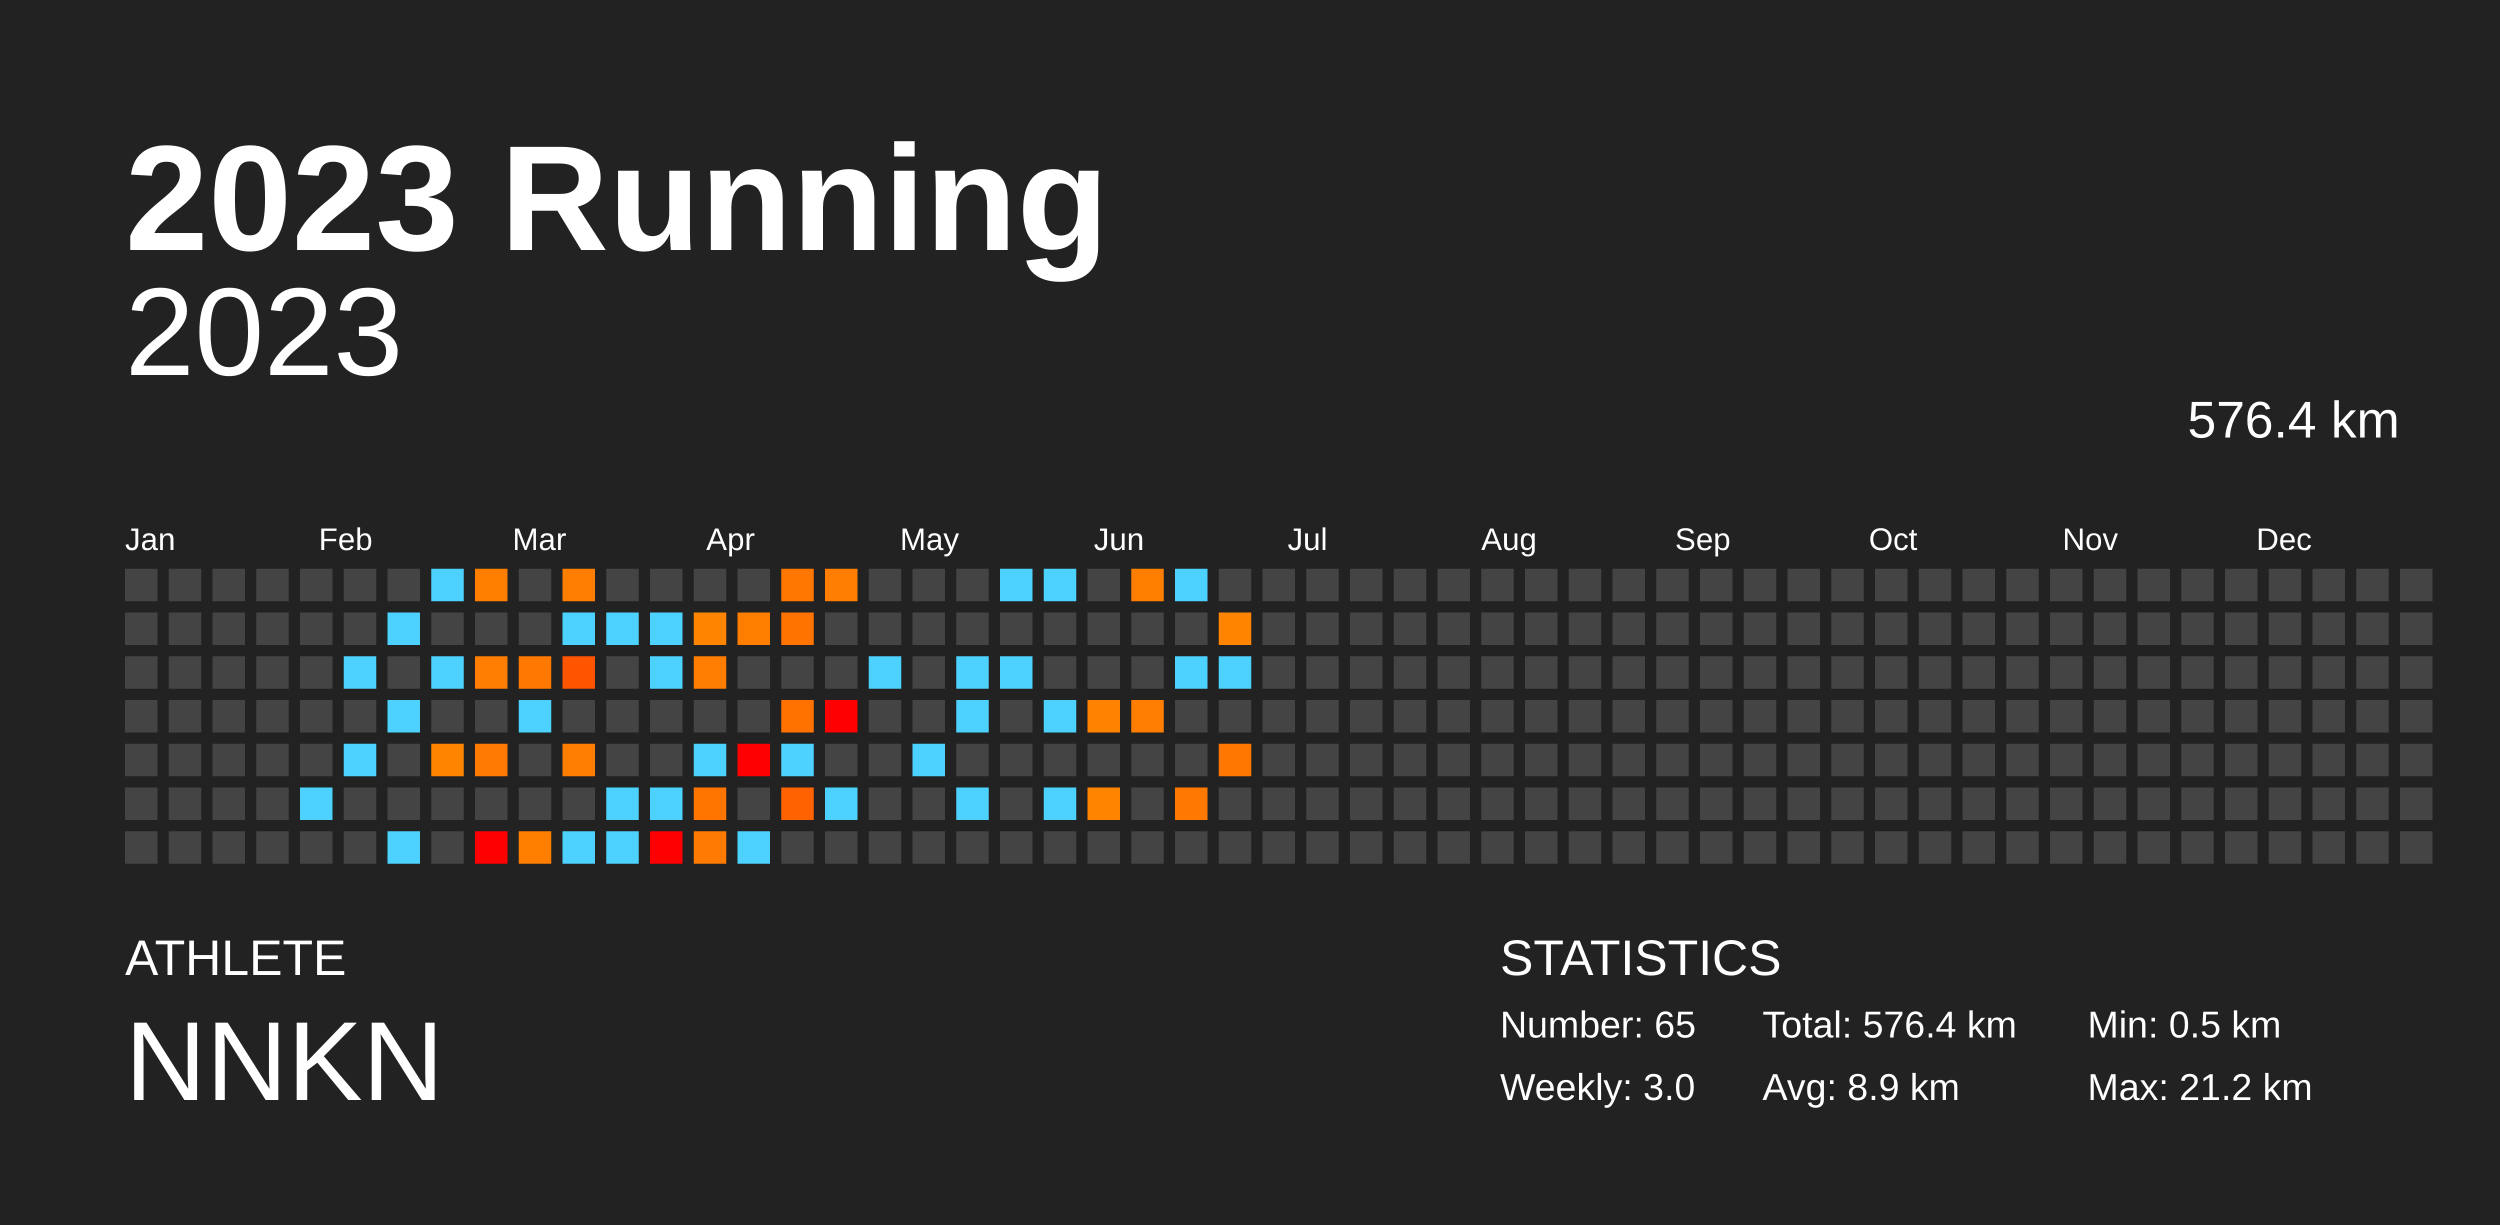
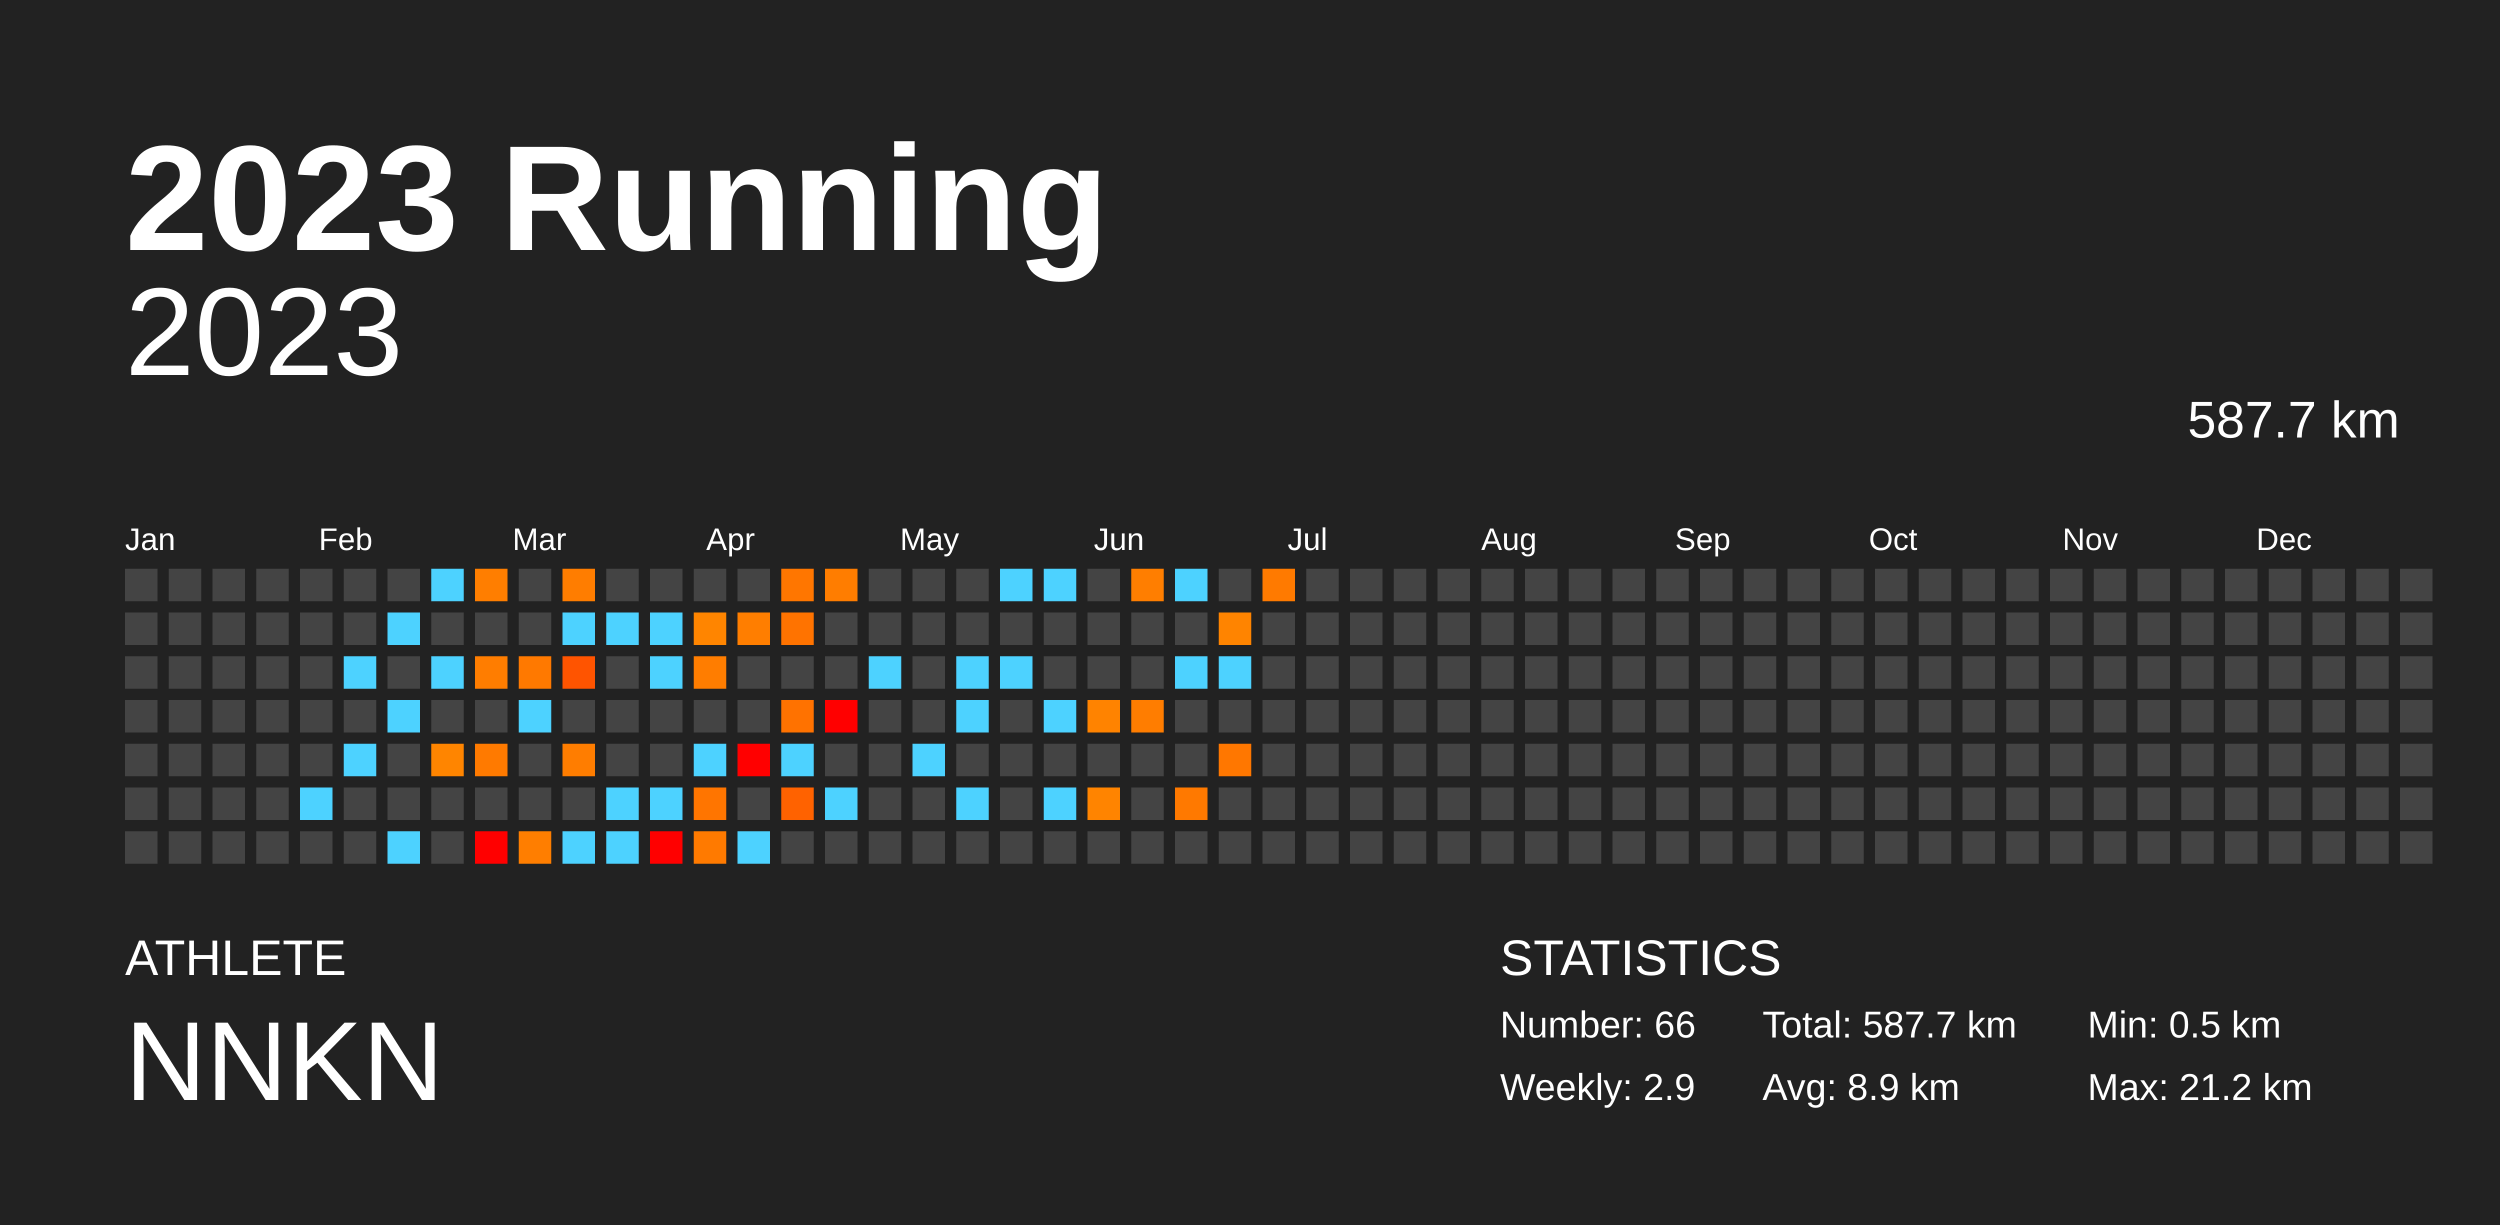
<svg xmlns="http://www.w3.org/2000/svg" baseProfile="full" height="98mm" version="1.1" viewBox="0,0,200,98" width="200mm">
  <defs />
  <rect fill="#222222" height="98" width="200" x="0" y="0" />
  <text fill="#FFFFFF" style="font-size:12px; font-family:Arial; font-weight:bold;" x="10" y="20">2023 Running</text>
  <text fill="#FFFFFF" style="font-size:4px; font-family:Arial" x="10" y="78">ATHLETE</text>
  <text fill="#FFFFFF" style="font-size:9px; font-family:Arial" x="10" y="88">NNKN</text>
  <text fill="#FFFFFF" style="font-size:4px; font-family:Arial" x="120" y="78">STATISTICS</text>
-   <text fill="#FFFFFF" style="font-size:3px; font-family:Arial" x="120" y="83">Number: 65</text>
-   <text fill="#FFFFFF" style="font-size:3px; font-family:Arial" x="120" y="88">Weekly: 3.0</text>
-   <text fill="#FFFFFF" style="font-size:3px; font-family:Arial" x="141" y="83">Total: 576.4 km</text>
+   <text fill="#FFFFFF" style="font-size:3px; font-family:Arial" x="120" y="83">Number: 66</text>
+   <text fill="#FFFFFF" style="font-size:3px; font-family:Arial" x="120" y="88">Weekly: 2.9</text>
+   <text fill="#FFFFFF" style="font-size:3px; font-family:Arial" x="141" y="83">Total: 587.7 km</text>
  <text fill="#FFFFFF" style="font-size:3px; font-family:Arial" x="141" y="88">Avg: 8.9 km</text>
  <text fill="#FFFFFF" style="font-size:3px; font-family:Arial" x="167" y="83">Min: 0.5 km</text>
  <text fill="#FFFFFF" style="font-size:3px; font-family:Arial" x="167" y="88">Max: 21.2 km</text>
  <text alignment-baseline="hanging" fill="#FFFFFF" style="font-size:10.0px; font-family:Arial;" x="10" y="30">2023</text>
-   <text alignment-baseline="hanging" fill="#FFFFFF" style="font-size:4.125px; font-family:Arial;" x="175" y="35">576.4 km</text>
+   <text alignment-baseline="hanging" fill="#FFFFFF" style="font-size:4.125px; font-family:Arial;" x="175" y="35">587.7 km</text>
  <text fill="#FFFFFF" style="font-size:2.5px; font-family:Arial" x="10.0" y="44">Jan</text>
  <text fill="#FFFFFF" style="font-size:2.5px; font-family:Arial" x="25.5" y="44">Feb</text>
  <text fill="#FFFFFF" style="font-size:2.5px; font-family:Arial" x="41.0" y="44">Mar</text>
  <text fill="#FFFFFF" style="font-size:2.5px; font-family:Arial" x="56.5" y="44">Apr</text>
  <text fill="#FFFFFF" style="font-size:2.5px; font-family:Arial" x="72.0" y="44">May</text>
  <text fill="#FFFFFF" style="font-size:2.5px; font-family:Arial" x="87.5" y="44">Jun</text>
  <text fill="#FFFFFF" style="font-size:2.5px; font-family:Arial" x="103.0" y="44">Jul</text>
  <text fill="#FFFFFF" style="font-size:2.5px; font-family:Arial" x="118.5" y="44">Aug</text>
  <text fill="#FFFFFF" style="font-size:2.5px; font-family:Arial" x="134.0" y="44">Sep</text>
  <text fill="#FFFFFF" style="font-size:2.5px; font-family:Arial" x="149.5" y="44">Oct</text>
  <text fill="#FFFFFF" style="font-size:2.5px; font-family:Arial" x="165.0" y="44">Nov</text>
  <text fill="#FFFFFF" style="font-size:2.5px; font-family:Arial" x="180.5" y="44">Dec</text>
  <rect fill="#444444" height="2.6" width="2.6" x="10.0" y="45.5" />
  <rect fill="#444444" height="2.6" width="2.6" x="10.0" y="49.0" />
  <rect fill="#444444" height="2.6" width="2.6" x="10.0" y="52.5" />
  <rect fill="#444444" height="2.6" width="2.6" x="10.0" y="56.0" />
  <rect fill="#444444" height="2.6" width="2.6" x="10.0" y="59.5" />
  <rect fill="#444444" height="2.6" width="2.6" x="10.0" y="63.0" />
  <rect fill="#444444" height="2.6" width="2.6" x="10.0" y="66.5" />
  <rect fill="#444444" height="2.6" width="2.6" x="13.5" y="45.5" />
  <rect fill="#444444" height="2.6" width="2.6" x="13.5" y="49.0" />
  <rect fill="#444444" height="2.6" width="2.6" x="13.5" y="52.5" />
  <rect fill="#444444" height="2.6" width="2.6" x="13.5" y="56.0" />
  <rect fill="#444444" height="2.6" width="2.6" x="13.5" y="59.5" />
  <rect fill="#444444" height="2.6" width="2.6" x="13.5" y="63.0" />
  <rect fill="#444444" height="2.6" width="2.6" x="13.5" y="66.5" />
  <rect fill="#444444" height="2.6" width="2.6" x="17.0" y="45.5" />
  <rect fill="#444444" height="2.6" width="2.6" x="17.0" y="49.0" />
  <rect fill="#444444" height="2.6" width="2.6" x="17.0" y="52.5" />
  <rect fill="#444444" height="2.6" width="2.6" x="17.0" y="56.0" />
  <rect fill="#444444" height="2.6" width="2.6" x="17.0" y="59.5" />
  <rect fill="#444444" height="2.6" width="2.6" x="17.0" y="63.0" />
  <rect fill="#444444" height="2.6" width="2.6" x="17.0" y="66.5" />
  <rect fill="#444444" height="2.6" width="2.6" x="20.5" y="45.5" />
  <rect fill="#444444" height="2.6" width="2.6" x="20.5" y="49.0" />
  <rect fill="#444444" height="2.6" width="2.6" x="20.5" y="52.5" />
  <rect fill="#444444" height="2.6" width="2.6" x="20.5" y="56.0" />
  <rect fill="#444444" height="2.6" width="2.6" x="20.5" y="59.5" />
  <rect fill="#444444" height="2.6" width="2.6" x="20.5" y="63.0" />
  <rect fill="#444444" height="2.6" width="2.6" x="20.5" y="66.5" />
  <rect fill="#444444" height="2.6" width="2.6" x="24.0" y="45.5" />
  <rect fill="#444444" height="2.6" width="2.6" x="24.0" y="49.0" />
  <rect fill="#444444" height="2.6" width="2.6" x="24.0" y="52.5" />
  <rect fill="#444444" height="2.6" width="2.6" x="24.0" y="56.0" />
  <rect fill="#444444" height="2.6" width="2.6" x="24.0" y="59.5" />
  <rect fill="#4dd2ff" height="2.6" width="2.6" x="24.0" y="63.0" />
  <rect fill="#444444" height="2.6" width="2.6" x="24.0" y="66.5" />
  <rect fill="#444444" height="2.6" width="2.6" x="27.5" y="45.5" />
  <rect fill="#444444" height="2.6" width="2.6" x="27.5" y="49.0" />
  <rect fill="#4dd2ff" height="2.6" width="2.6" x="27.5" y="52.5" />
  <rect fill="#444444" height="2.6" width="2.6" x="27.5" y="56.0" />
  <rect fill="#4dd2ff" height="2.6" width="2.6" x="27.5" y="59.5" />
  <rect fill="#444444" height="2.6" width="2.6" x="27.5" y="63.0" />
  <rect fill="#444444" height="2.6" width="2.6" x="27.5" y="66.5" />
  <rect fill="#444444" height="2.6" width="2.6" x="31.0" y="45.5" />
  <rect fill="#4dd2ff" height="2.6" width="2.6" x="31.0" y="49.0" />
  <rect fill="#444444" height="2.6" width="2.6" x="31.0" y="52.5" />
  <rect fill="#4dd2ff" height="2.6" width="2.6" x="31.0" y="56.0" />
  <rect fill="#444444" height="2.6" width="2.6" x="31.0" y="59.5" />
  <rect fill="#444444" height="2.6" width="2.6" x="31.0" y="63.0" />
  <rect fill="#4dd2ff" height="2.6" width="2.6" x="31.0" y="66.5" />
  <rect fill="#4dd2ff" height="2.6" width="2.6" x="34.5" y="45.5" />
  <rect fill="#444444" height="2.6" width="2.6" x="34.5" y="49.0" />
  <rect fill="#4dd2ff" height="2.6" width="2.6" x="34.5" y="52.5" />
  <rect fill="#444444" height="2.6" width="2.6" x="34.5" y="56.0" />
  <rect fill="#ff8500" height="2.6" width="2.6" x="34.5" y="59.5" />
  <rect fill="#444444" height="2.6" width="2.6" x="34.5" y="63.0" />
  <rect fill="#444444" height="2.6" width="2.6" x="34.5" y="66.5" />
  <rect fill="#ff7e00" height="2.6" width="2.6" x="38.0" y="45.5" />
  <rect fill="#444444" height="2.6" width="2.6" x="38.0" y="49.0" />
  <rect fill="#ff7d00" height="2.6" width="2.6" x="38.0" y="52.5" />
  <rect fill="#444444" height="2.6" width="2.6" x="38.0" y="56.0" />
  <rect fill="#ff7a00" height="2.6" width="2.6" x="38.0" y="59.5" />
  <rect fill="#444444" height="2.6" width="2.6" x="38.0" y="63.0" />
  <rect fill="red" height="2.6" width="2.6" x="38.0" y="66.5" />
  <rect fill="#444444" height="2.6" width="2.6" x="41.5" y="45.5" />
  <rect fill="#444444" height="2.6" width="2.6" x="41.5" y="49.0" />
  <rect fill="#ff7900" height="2.6" width="2.6" x="41.5" y="52.5" />
  <rect fill="#4dd2ff" height="2.6" width="2.6" x="41.5" y="56.0" />
  <rect fill="#444444" height="2.6" width="2.6" x="41.5" y="59.5" />
  <rect fill="#444444" height="2.6" width="2.6" x="41.5" y="63.0" />
  <rect fill="#ff7e00" height="2.6" width="2.6" x="41.5" y="66.5" />
  <rect fill="#ff7d00" height="2.6" width="2.6" x="45.0" y="45.5" />
  <rect fill="#4dd2ff" height="2.6" width="2.6" x="45.0" y="49.0" />
  <rect fill="#ff5400" height="2.6" width="2.6" x="45.0" y="52.5" />
  <rect fill="#444444" height="2.6" width="2.6" x="45.0" y="56.0" />
  <rect fill="#ff7d00" height="2.6" width="2.6" x="45.0" y="59.5" />
  <rect fill="#444444" height="2.6" width="2.6" x="45.0" y="63.0" />
  <rect fill="#4dd2ff" height="2.6" width="2.6" x="45.0" y="66.5" />
  <rect fill="#444444" height="2.6" width="2.6" x="48.5" y="45.5" />
  <rect fill="#4dd2ff" height="2.6" width="2.6" x="48.5" y="49.0" />
  <rect fill="#444444" height="2.6" width="2.6" x="48.5" y="52.5" />
  <rect fill="#444444" height="2.6" width="2.6" x="48.5" y="56.0" />
  <rect fill="#444444" height="2.6" width="2.6" x="48.5" y="59.5" />
  <rect fill="#4dd2ff" height="2.6" width="2.6" x="48.5" y="63.0" />
  <rect fill="#4dd2ff" height="2.6" width="2.6" x="48.5" y="66.5" />
  <rect fill="#444444" height="2.6" width="2.6" x="52.0" y="45.5" />
  <rect fill="#4dd2ff" height="2.6" width="2.6" x="52.0" y="49.0" />
  <rect fill="#4dd2ff" height="2.6" width="2.6" x="52.0" y="52.5" />
  <rect fill="#444444" height="2.6" width="2.6" x="52.0" y="56.0" />
  <rect fill="#444444" height="2.6" width="2.6" x="52.0" y="59.5" />
  <rect fill="#4dd2ff" height="2.6" width="2.6" x="52.0" y="63.0" />
  <rect fill="red" height="2.6" width="2.6" x="52.0" y="66.5" />
  <rect fill="#444444" height="2.6" width="2.6" x="55.5" y="45.5" />
  <rect fill="#ff8500" height="2.6" width="2.6" x="55.5" y="49.0" />
  <rect fill="#ff7d00" height="2.6" width="2.6" x="55.5" y="52.5" />
  <rect fill="#444444" height="2.6" width="2.6" x="55.5" y="56.0" />
  <rect fill="#4dd2ff" height="2.6" width="2.6" x="55.5" y="59.5" />
  <rect fill="#ff7500" height="2.6" width="2.6" x="55.5" y="63.0" />
  <rect fill="#ff7a00" height="2.6" width="2.6" x="55.5" y="66.5" />
  <rect fill="#444444" height="2.6" width="2.6" x="59.0" y="45.5" />
  <rect fill="#ff7e00" height="2.6" width="2.6" x="59.0" y="49.0" />
  <rect fill="#444444" height="2.6" width="2.6" x="59.0" y="52.5" />
  <rect fill="#444444" height="2.6" width="2.6" x="59.0" y="56.0" />
  <rect fill="red" height="2.6" width="2.6" x="59.0" y="59.5" />
  <rect fill="#444444" height="2.6" width="2.6" x="59.0" y="63.0" />
  <rect fill="#4dd2ff" height="2.6" width="2.6" x="59.0" y="66.5" />
  <rect fill="#ff7600" height="2.6" width="2.6" x="62.5" y="45.5" />
  <rect fill="#ff7300" height="2.6" width="2.6" x="62.5" y="49.0" />
  <rect fill="#444444" height="2.6" width="2.6" x="62.5" y="52.5" />
  <rect fill="#ff7200" height="2.6" width="2.6" x="62.5" y="56.0" />
  <rect fill="#4dd2ff" height="2.6" width="2.6" x="62.5" y="59.5" />
  <rect fill="#ff6200" height="2.6" width="2.6" x="62.5" y="63.0" />
  <rect fill="#444444" height="2.6" width="2.6" x="62.5" y="66.5" />
  <rect fill="#ff7d00" height="2.6" width="2.6" x="66.0" y="45.5" />
  <rect fill="#444444" height="2.6" width="2.6" x="66.0" y="49.0" />
  <rect fill="#444444" height="2.6" width="2.6" x="66.0" y="52.5" />
  <rect fill="red" height="2.6" width="2.6" x="66.0" y="56.0" />
  <rect fill="#444444" height="2.6" width="2.6" x="66.0" y="59.5" />
  <rect fill="#4dd2ff" height="2.6" width="2.6" x="66.0" y="63.0" />
  <rect fill="#444444" height="2.6" width="2.6" x="66.0" y="66.5" />
  <rect fill="#444444" height="2.6" width="2.6" x="69.5" y="45.5" />
  <rect fill="#444444" height="2.6" width="2.6" x="69.5" y="49.0" />
  <rect fill="#4dd2ff" height="2.6" width="2.6" x="69.5" y="52.5" />
  <rect fill="#444444" height="2.6" width="2.6" x="69.5" y="56.0" />
  <rect fill="#444444" height="2.6" width="2.6" x="69.5" y="59.5" />
  <rect fill="#444444" height="2.6" width="2.6" x="69.5" y="63.0" />
  <rect fill="#444444" height="2.6" width="2.6" x="69.5" y="66.5" />
  <rect fill="#444444" height="2.6" width="2.6" x="73.0" y="45.5" />
  <rect fill="#444444" height="2.6" width="2.6" x="73.0" y="49.0" />
  <rect fill="#444444" height="2.6" width="2.6" x="73.0" y="52.5" />
  <rect fill="#444444" height="2.6" width="2.6" x="73.0" y="56.0" />
  <rect fill="#4dd2ff" height="2.6" width="2.6" x="73.0" y="59.5" />
  <rect fill="#444444" height="2.6" width="2.6" x="73.0" y="63.0" />
  <rect fill="#444444" height="2.6" width="2.6" x="73.0" y="66.5" />
  <rect fill="#444444" height="2.6" width="2.6" x="76.5" y="45.5" />
  <rect fill="#444444" height="2.6" width="2.6" x="76.5" y="49.0" />
  <rect fill="#4dd2ff" height="2.6" width="2.6" x="76.5" y="52.5" />
  <rect fill="#4dd2ff" height="2.6" width="2.6" x="76.5" y="56.0" />
  <rect fill="#444444" height="2.6" width="2.6" x="76.5" y="59.5" />
  <rect fill="#4dd2ff" height="2.6" width="2.6" x="76.5" y="63.0" />
  <rect fill="#444444" height="2.6" width="2.6" x="76.5" y="66.5" />
  <rect fill="#4dd2ff" height="2.6" width="2.6" x="80.0" y="45.5" />
  <rect fill="#444444" height="2.6" width="2.6" x="80.0" y="49.0" />
  <rect fill="#4dd2ff" height="2.6" width="2.6" x="80.0" y="52.5" />
  <rect fill="#444444" height="2.6" width="2.6" x="80.0" y="56.0" />
  <rect fill="#444444" height="2.6" width="2.6" x="80.0" y="59.5" />
  <rect fill="#444444" height="2.6" width="2.6" x="80.0" y="63.0" />
  <rect fill="#444444" height="2.6" width="2.6" x="80.0" y="66.5" />
  <rect fill="#4dd2ff" height="2.6" width="2.6" x="83.5" y="45.5" />
  <rect fill="#444444" height="2.6" width="2.6" x="83.5" y="49.0" />
  <rect fill="#444444" height="2.6" width="2.6" x="83.5" y="52.5" />
  <rect fill="#4dd2ff" height="2.6" width="2.6" x="83.5" y="56.0" />
  <rect fill="#444444" height="2.6" width="2.6" x="83.5" y="59.5" />
  <rect fill="#4dd2ff" height="2.6" width="2.6" x="83.5" y="63.0" />
  <rect fill="#444444" height="2.6" width="2.6" x="83.5" y="66.5" />
  <rect fill="#444444" height="2.6" width="2.6" x="87.0" y="45.5" />
  <rect fill="#444444" height="2.6" width="2.6" x="87.0" y="49.0" />
  <rect fill="#444444" height="2.6" width="2.6" x="87.0" y="52.5" />
  <rect fill="#ff8300" height="2.6" width="2.6" x="87.0" y="56.0" />
  <rect fill="#444444" height="2.6" width="2.6" x="87.0" y="59.5" />
  <rect fill="#ff8400" height="2.6" width="2.6" x="87.0" y="63.0" />
  <rect fill="#444444" height="2.6" width="2.6" x="87.0" y="66.5" />
  <rect fill="#ff7e00" height="2.6" width="2.6" x="90.5" y="45.5" />
  <rect fill="#444444" height="2.6" width="2.6" x="90.5" y="49.0" />
  <rect fill="#444444" height="2.6" width="2.6" x="90.5" y="52.5" />
  <rect fill="#ff7d00" height="2.6" width="2.6" x="90.5" y="56.0" />
  <rect fill="#444444" height="2.6" width="2.6" x="90.5" y="59.5" />
  <rect fill="#444444" height="2.6" width="2.6" x="90.5" y="63.0" />
  <rect fill="#444444" height="2.6" width="2.6" x="90.5" y="66.5" />
  <rect fill="#4dd2ff" height="2.6" width="2.6" x="94.0" y="45.5" />
  <rect fill="#444444" height="2.6" width="2.6" x="94.0" y="49.0" />
  <rect fill="#4dd2ff" height="2.6" width="2.6" x="94.0" y="52.5" />
  <rect fill="#444444" height="2.6" width="2.6" x="94.0" y="56.0" />
  <rect fill="#444444" height="2.6" width="2.6" x="94.0" y="59.5" />
  <rect fill="#ff7900" height="2.6" width="2.6" x="94.0" y="63.0" />
  <rect fill="#444444" height="2.6" width="2.6" x="94.0" y="66.5" />
  <rect fill="#444444" height="2.6" width="2.6" x="97.5" y="45.5" />
  <rect fill="#ff8400" height="2.6" width="2.6" x="97.5" y="49.0" />
  <rect fill="#4dd2ff" height="2.6" width="2.6" x="97.5" y="52.5" />
  <rect fill="#444444" height="2.6" width="2.6" x="97.5" y="56.0" />
  <rect fill="#ff7700" height="2.6" width="2.6" x="97.5" y="59.5" />
  <rect fill="#444444" height="2.6" width="2.6" x="97.5" y="63.0" />
  <rect fill="#444444" height="2.6" width="2.6" x="97.5" y="66.5" />
-   <rect fill="#444444" height="2.6" width="2.6" x="101.0" y="45.5" />
+   <rect fill="#ff7a00" height="2.6" width="2.6" x="101.0" y="45.5" />
  <rect fill="#444444" height="2.6" width="2.6" x="101.0" y="49.0" />
  <rect fill="#444444" height="2.6" width="2.6" x="101.0" y="52.5" />
  <rect fill="#444444" height="2.6" width="2.6" x="101.0" y="56.0" />
  <rect fill="#444444" height="2.6" width="2.6" x="101.0" y="59.5" />
  <rect fill="#444444" height="2.6" width="2.6" x="101.0" y="63.0" />
  <rect fill="#444444" height="2.6" width="2.6" x="101.0" y="66.5" />
  <rect fill="#444444" height="2.6" width="2.6" x="104.5" y="45.5" />
  <rect fill="#444444" height="2.6" width="2.6" x="104.5" y="49.0" />
  <rect fill="#444444" height="2.6" width="2.6" x="104.5" y="52.5" />
  <rect fill="#444444" height="2.6" width="2.6" x="104.5" y="56.0" />
  <rect fill="#444444" height="2.6" width="2.6" x="104.5" y="59.5" />
  <rect fill="#444444" height="2.6" width="2.6" x="104.5" y="63.0" />
  <rect fill="#444444" height="2.6" width="2.6" x="104.5" y="66.5" />
  <rect fill="#444444" height="2.6" width="2.6" x="108.0" y="45.5" />
  <rect fill="#444444" height="2.6" width="2.6" x="108.0" y="49.0" />
  <rect fill="#444444" height="2.6" width="2.6" x="108.0" y="52.5" />
  <rect fill="#444444" height="2.6" width="2.6" x="108.0" y="56.0" />
  <rect fill="#444444" height="2.6" width="2.6" x="108.0" y="59.5" />
  <rect fill="#444444" height="2.6" width="2.6" x="108.0" y="63.0" />
  <rect fill="#444444" height="2.6" width="2.6" x="108.0" y="66.5" />
  <rect fill="#444444" height="2.6" width="2.6" x="111.5" y="45.5" />
  <rect fill="#444444" height="2.6" width="2.6" x="111.5" y="49.0" />
  <rect fill="#444444" height="2.6" width="2.6" x="111.5" y="52.5" />
  <rect fill="#444444" height="2.6" width="2.6" x="111.5" y="56.0" />
  <rect fill="#444444" height="2.6" width="2.6" x="111.5" y="59.5" />
  <rect fill="#444444" height="2.6" width="2.6" x="111.5" y="63.0" />
  <rect fill="#444444" height="2.6" width="2.6" x="111.5" y="66.5" />
  <rect fill="#444444" height="2.6" width="2.6" x="115.0" y="45.5" />
  <rect fill="#444444" height="2.6" width="2.6" x="115.0" y="49.0" />
  <rect fill="#444444" height="2.6" width="2.6" x="115.0" y="52.5" />
  <rect fill="#444444" height="2.6" width="2.6" x="115.0" y="56.0" />
  <rect fill="#444444" height="2.6" width="2.6" x="115.0" y="59.5" />
  <rect fill="#444444" height="2.6" width="2.6" x="115.0" y="63.0" />
  <rect fill="#444444" height="2.6" width="2.6" x="115.0" y="66.5" />
  <rect fill="#444444" height="2.6" width="2.6" x="118.5" y="45.5" />
  <rect fill="#444444" height="2.6" width="2.6" x="118.5" y="49.0" />
  <rect fill="#444444" height="2.6" width="2.6" x="118.5" y="52.5" />
  <rect fill="#444444" height="2.6" width="2.6" x="118.5" y="56.0" />
  <rect fill="#444444" height="2.6" width="2.6" x="118.5" y="59.5" />
  <rect fill="#444444" height="2.6" width="2.6" x="118.5" y="63.0" />
  <rect fill="#444444" height="2.6" width="2.6" x="118.5" y="66.5" />
  <rect fill="#444444" height="2.6" width="2.6" x="122.0" y="45.5" />
  <rect fill="#444444" height="2.6" width="2.6" x="122.0" y="49.0" />
  <rect fill="#444444" height="2.6" width="2.6" x="122.0" y="52.5" />
  <rect fill="#444444" height="2.6" width="2.6" x="122.0" y="56.0" />
  <rect fill="#444444" height="2.6" width="2.6" x="122.0" y="59.5" />
  <rect fill="#444444" height="2.6" width="2.6" x="122.0" y="63.0" />
  <rect fill="#444444" height="2.6" width="2.6" x="122.0" y="66.5" />
  <rect fill="#444444" height="2.6" width="2.6" x="125.5" y="45.5" />
  <rect fill="#444444" height="2.6" width="2.6" x="125.5" y="49.0" />
  <rect fill="#444444" height="2.6" width="2.6" x="125.5" y="52.5" />
  <rect fill="#444444" height="2.6" width="2.6" x="125.5" y="56.0" />
  <rect fill="#444444" height="2.6" width="2.6" x="125.5" y="59.5" />
  <rect fill="#444444" height="2.6" width="2.6" x="125.5" y="63.0" />
  <rect fill="#444444" height="2.6" width="2.6" x="125.5" y="66.5" />
  <rect fill="#444444" height="2.6" width="2.6" x="129.0" y="45.5" />
  <rect fill="#444444" height="2.6" width="2.6" x="129.0" y="49.0" />
  <rect fill="#444444" height="2.6" width="2.6" x="129.0" y="52.5" />
  <rect fill="#444444" height="2.6" width="2.6" x="129.0" y="56.0" />
  <rect fill="#444444" height="2.6" width="2.6" x="129.0" y="59.5" />
  <rect fill="#444444" height="2.6" width="2.6" x="129.0" y="63.0" />
  <rect fill="#444444" height="2.6" width="2.6" x="129.0" y="66.5" />
  <rect fill="#444444" height="2.6" width="2.6" x="132.5" y="45.5" />
  <rect fill="#444444" height="2.6" width="2.6" x="132.5" y="49.0" />
  <rect fill="#444444" height="2.6" width="2.6" x="132.5" y="52.5" />
  <rect fill="#444444" height="2.6" width="2.6" x="132.5" y="56.0" />
  <rect fill="#444444" height="2.6" width="2.6" x="132.5" y="59.5" />
  <rect fill="#444444" height="2.6" width="2.6" x="132.5" y="63.0" />
  <rect fill="#444444" height="2.6" width="2.6" x="132.5" y="66.5" />
  <rect fill="#444444" height="2.6" width="2.6" x="136.0" y="45.5" />
  <rect fill="#444444" height="2.6" width="2.6" x="136.0" y="49.0" />
  <rect fill="#444444" height="2.6" width="2.6" x="136.0" y="52.5" />
  <rect fill="#444444" height="2.6" width="2.6" x="136.0" y="56.0" />
  <rect fill="#444444" height="2.6" width="2.6" x="136.0" y="59.5" />
  <rect fill="#444444" height="2.6" width="2.6" x="136.0" y="63.0" />
  <rect fill="#444444" height="2.6" width="2.6" x="136.0" y="66.5" />
  <rect fill="#444444" height="2.6" width="2.6" x="139.5" y="45.5" />
  <rect fill="#444444" height="2.6" width="2.6" x="139.5" y="49.0" />
  <rect fill="#444444" height="2.6" width="2.6" x="139.5" y="52.5" />
  <rect fill="#444444" height="2.6" width="2.6" x="139.5" y="56.0" />
  <rect fill="#444444" height="2.6" width="2.6" x="139.5" y="59.5" />
  <rect fill="#444444" height="2.6" width="2.6" x="139.5" y="63.0" />
  <rect fill="#444444" height="2.6" width="2.6" x="139.5" y="66.5" />
  <rect fill="#444444" height="2.6" width="2.6" x="143.0" y="45.5" />
  <rect fill="#444444" height="2.6" width="2.6" x="143.0" y="49.0" />
  <rect fill="#444444" height="2.6" width="2.6" x="143.0" y="52.5" />
  <rect fill="#444444" height="2.6" width="2.6" x="143.0" y="56.0" />
  <rect fill="#444444" height="2.6" width="2.6" x="143.0" y="59.5" />
  <rect fill="#444444" height="2.6" width="2.6" x="143.0" y="63.0" />
  <rect fill="#444444" height="2.6" width="2.6" x="143.0" y="66.5" />
  <rect fill="#444444" height="2.6" width="2.6" x="146.5" y="45.5" />
  <rect fill="#444444" height="2.6" width="2.6" x="146.5" y="49.0" />
  <rect fill="#444444" height="2.6" width="2.6" x="146.5" y="52.5" />
  <rect fill="#444444" height="2.6" width="2.6" x="146.5" y="56.0" />
  <rect fill="#444444" height="2.6" width="2.6" x="146.5" y="59.5" />
  <rect fill="#444444" height="2.6" width="2.6" x="146.5" y="63.0" />
  <rect fill="#444444" height="2.6" width="2.6" x="146.5" y="66.5" />
  <rect fill="#444444" height="2.6" width="2.6" x="150.0" y="45.5" />
  <rect fill="#444444" height="2.6" width="2.6" x="150.0" y="49.0" />
  <rect fill="#444444" height="2.6" width="2.6" x="150.0" y="52.5" />
  <rect fill="#444444" height="2.6" width="2.6" x="150.0" y="56.0" />
  <rect fill="#444444" height="2.6" width="2.6" x="150.0" y="59.5" />
  <rect fill="#444444" height="2.6" width="2.6" x="150.0" y="63.0" />
  <rect fill="#444444" height="2.6" width="2.6" x="150.0" y="66.5" />
  <rect fill="#444444" height="2.6" width="2.6" x="153.5" y="45.5" />
  <rect fill="#444444" height="2.6" width="2.6" x="153.5" y="49.0" />
  <rect fill="#444444" height="2.6" width="2.6" x="153.5" y="52.5" />
  <rect fill="#444444" height="2.6" width="2.6" x="153.5" y="56.0" />
  <rect fill="#444444" height="2.6" width="2.6" x="153.5" y="59.5" />
  <rect fill="#444444" height="2.6" width="2.6" x="153.5" y="63.0" />
  <rect fill="#444444" height="2.6" width="2.6" x="153.5" y="66.5" />
  <rect fill="#444444" height="2.6" width="2.6" x="157.0" y="45.5" />
  <rect fill="#444444" height="2.6" width="2.6" x="157.0" y="49.0" />
  <rect fill="#444444" height="2.6" width="2.6" x="157.0" y="52.5" />
  <rect fill="#444444" height="2.6" width="2.6" x="157.0" y="56.0" />
  <rect fill="#444444" height="2.6" width="2.6" x="157.0" y="59.5" />
  <rect fill="#444444" height="2.6" width="2.6" x="157.0" y="63.0" />
  <rect fill="#444444" height="2.6" width="2.6" x="157.0" y="66.5" />
  <rect fill="#444444" height="2.6" width="2.6" x="160.5" y="45.5" />
  <rect fill="#444444" height="2.6" width="2.6" x="160.5" y="49.0" />
  <rect fill="#444444" height="2.6" width="2.6" x="160.5" y="52.5" />
  <rect fill="#444444" height="2.6" width="2.6" x="160.5" y="56.0" />
  <rect fill="#444444" height="2.6" width="2.6" x="160.5" y="59.5" />
  <rect fill="#444444" height="2.6" width="2.6" x="160.5" y="63.0" />
  <rect fill="#444444" height="2.6" width="2.6" x="160.5" y="66.5" />
  <rect fill="#444444" height="2.6" width="2.6" x="164.0" y="45.5" />
  <rect fill="#444444" height="2.6" width="2.6" x="164.0" y="49.0" />
  <rect fill="#444444" height="2.6" width="2.6" x="164.0" y="52.5" />
  <rect fill="#444444" height="2.6" width="2.6" x="164.0" y="56.0" />
  <rect fill="#444444" height="2.6" width="2.6" x="164.0" y="59.5" />
  <rect fill="#444444" height="2.6" width="2.6" x="164.0" y="63.0" />
  <rect fill="#444444" height="2.6" width="2.6" x="164.0" y="66.5" />
  <rect fill="#444444" height="2.6" width="2.6" x="167.5" y="45.5" />
  <rect fill="#444444" height="2.6" width="2.6" x="167.5" y="49.0" />
  <rect fill="#444444" height="2.6" width="2.6" x="167.5" y="52.5" />
  <rect fill="#444444" height="2.6" width="2.6" x="167.5" y="56.0" />
  <rect fill="#444444" height="2.6" width="2.6" x="167.5" y="59.5" />
  <rect fill="#444444" height="2.6" width="2.6" x="167.5" y="63.0" />
  <rect fill="#444444" height="2.6" width="2.6" x="167.5" y="66.5" />
  <rect fill="#444444" height="2.6" width="2.6" x="171.0" y="45.5" />
  <rect fill="#444444" height="2.6" width="2.6" x="171.0" y="49.0" />
  <rect fill="#444444" height="2.6" width="2.6" x="171.0" y="52.5" />
  <rect fill="#444444" height="2.6" width="2.6" x="171.0" y="56.0" />
  <rect fill="#444444" height="2.6" width="2.6" x="171.0" y="59.5" />
  <rect fill="#444444" height="2.6" width="2.6" x="171.0" y="63.0" />
  <rect fill="#444444" height="2.6" width="2.6" x="171.0" y="66.5" />
  <rect fill="#444444" height="2.6" width="2.6" x="174.5" y="45.5" />
  <rect fill="#444444" height="2.6" width="2.6" x="174.5" y="49.0" />
  <rect fill="#444444" height="2.6" width="2.6" x="174.5" y="52.5" />
  <rect fill="#444444" height="2.6" width="2.6" x="174.5" y="56.0" />
  <rect fill="#444444" height="2.6" width="2.6" x="174.5" y="59.5" />
  <rect fill="#444444" height="2.6" width="2.6" x="174.5" y="63.0" />
  <rect fill="#444444" height="2.6" width="2.6" x="174.5" y="66.5" />
  <rect fill="#444444" height="2.6" width="2.6" x="178.0" y="45.5" />
  <rect fill="#444444" height="2.6" width="2.6" x="178.0" y="49.0" />
  <rect fill="#444444" height="2.6" width="2.6" x="178.0" y="52.5" />
  <rect fill="#444444" height="2.6" width="2.6" x="178.0" y="56.0" />
  <rect fill="#444444" height="2.6" width="2.6" x="178.0" y="59.5" />
  <rect fill="#444444" height="2.6" width="2.6" x="178.0" y="63.0" />
  <rect fill="#444444" height="2.6" width="2.6" x="178.0" y="66.5" />
  <rect fill="#444444" height="2.6" width="2.6" x="181.5" y="45.5" />
  <rect fill="#444444" height="2.6" width="2.6" x="181.5" y="49.0" />
  <rect fill="#444444" height="2.6" width="2.6" x="181.5" y="52.5" />
  <rect fill="#444444" height="2.6" width="2.6" x="181.5" y="56.0" />
  <rect fill="#444444" height="2.6" width="2.6" x="181.5" y="59.5" />
  <rect fill="#444444" height="2.6" width="2.6" x="181.5" y="63.0" />
  <rect fill="#444444" height="2.6" width="2.6" x="181.5" y="66.5" />
  <rect fill="#444444" height="2.6" width="2.6" x="185.0" y="45.5" />
  <rect fill="#444444" height="2.6" width="2.6" x="185.0" y="49.0" />
  <rect fill="#444444" height="2.6" width="2.6" x="185.0" y="52.5" />
  <rect fill="#444444" height="2.6" width="2.6" x="185.0" y="56.0" />
  <rect fill="#444444" height="2.6" width="2.6" x="185.0" y="59.5" />
  <rect fill="#444444" height="2.6" width="2.6" x="185.0" y="63.0" />
  <rect fill="#444444" height="2.6" width="2.6" x="185.0" y="66.5" />
  <rect fill="#444444" height="2.6" width="2.6" x="188.5" y="45.5" />
  <rect fill="#444444" height="2.6" width="2.6" x="188.5" y="49.0" />
  <rect fill="#444444" height="2.6" width="2.6" x="188.5" y="52.5" />
  <rect fill="#444444" height="2.6" width="2.6" x="188.5" y="56.0" />
  <rect fill="#444444" height="2.6" width="2.6" x="188.5" y="59.5" />
  <rect fill="#444444" height="2.6" width="2.6" x="188.5" y="63.0" />
  <rect fill="#444444" height="2.6" width="2.6" x="188.5" y="66.5" />
  <rect fill="#444444" height="2.6" width="2.6" x="192.0" y="45.5" />
  <rect fill="#444444" height="2.6" width="2.6" x="192.0" y="49.0" />
  <rect fill="#444444" height="2.6" width="2.6" x="192.0" y="52.5" />
  <rect fill="#444444" height="2.6" width="2.6" x="192.0" y="56.0" />
  <rect fill="#444444" height="2.6" width="2.6" x="192.0" y="59.5" />
  <rect fill="#444444" height="2.6" width="2.6" x="192.0" y="63.0" />
  <rect fill="#444444" height="2.6" width="2.6" x="192.0" y="66.5" />
</svg>
